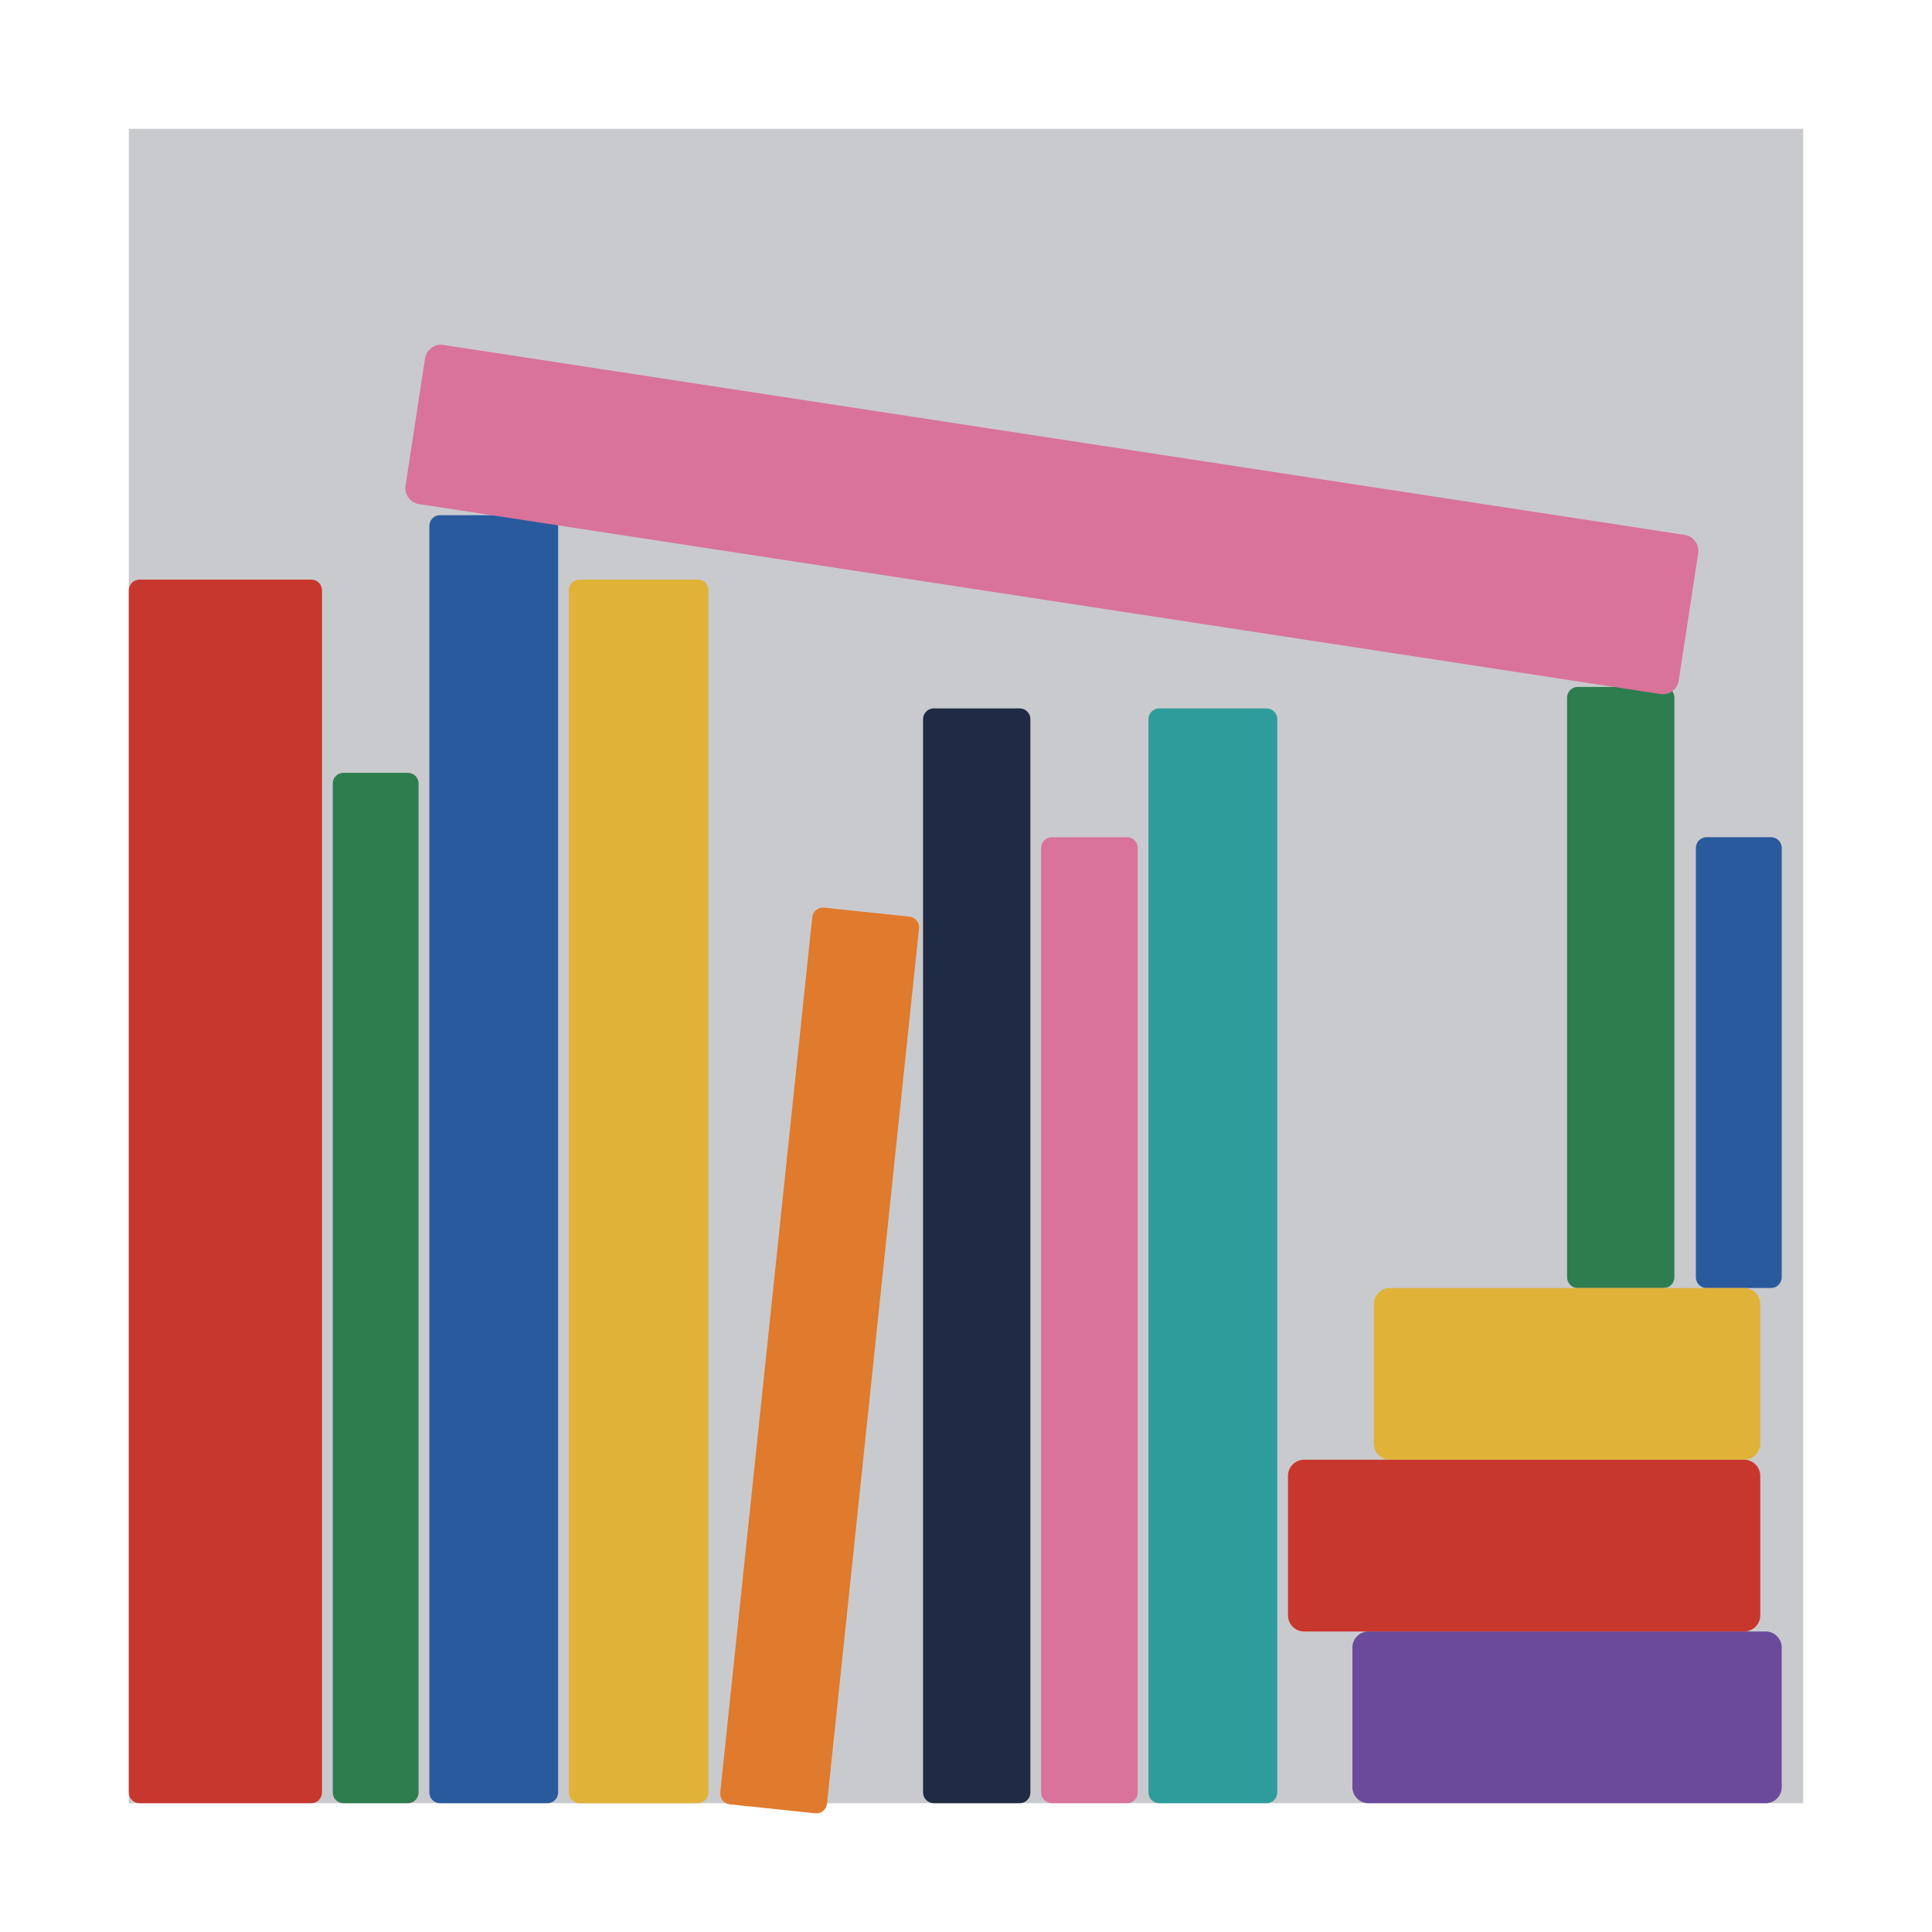
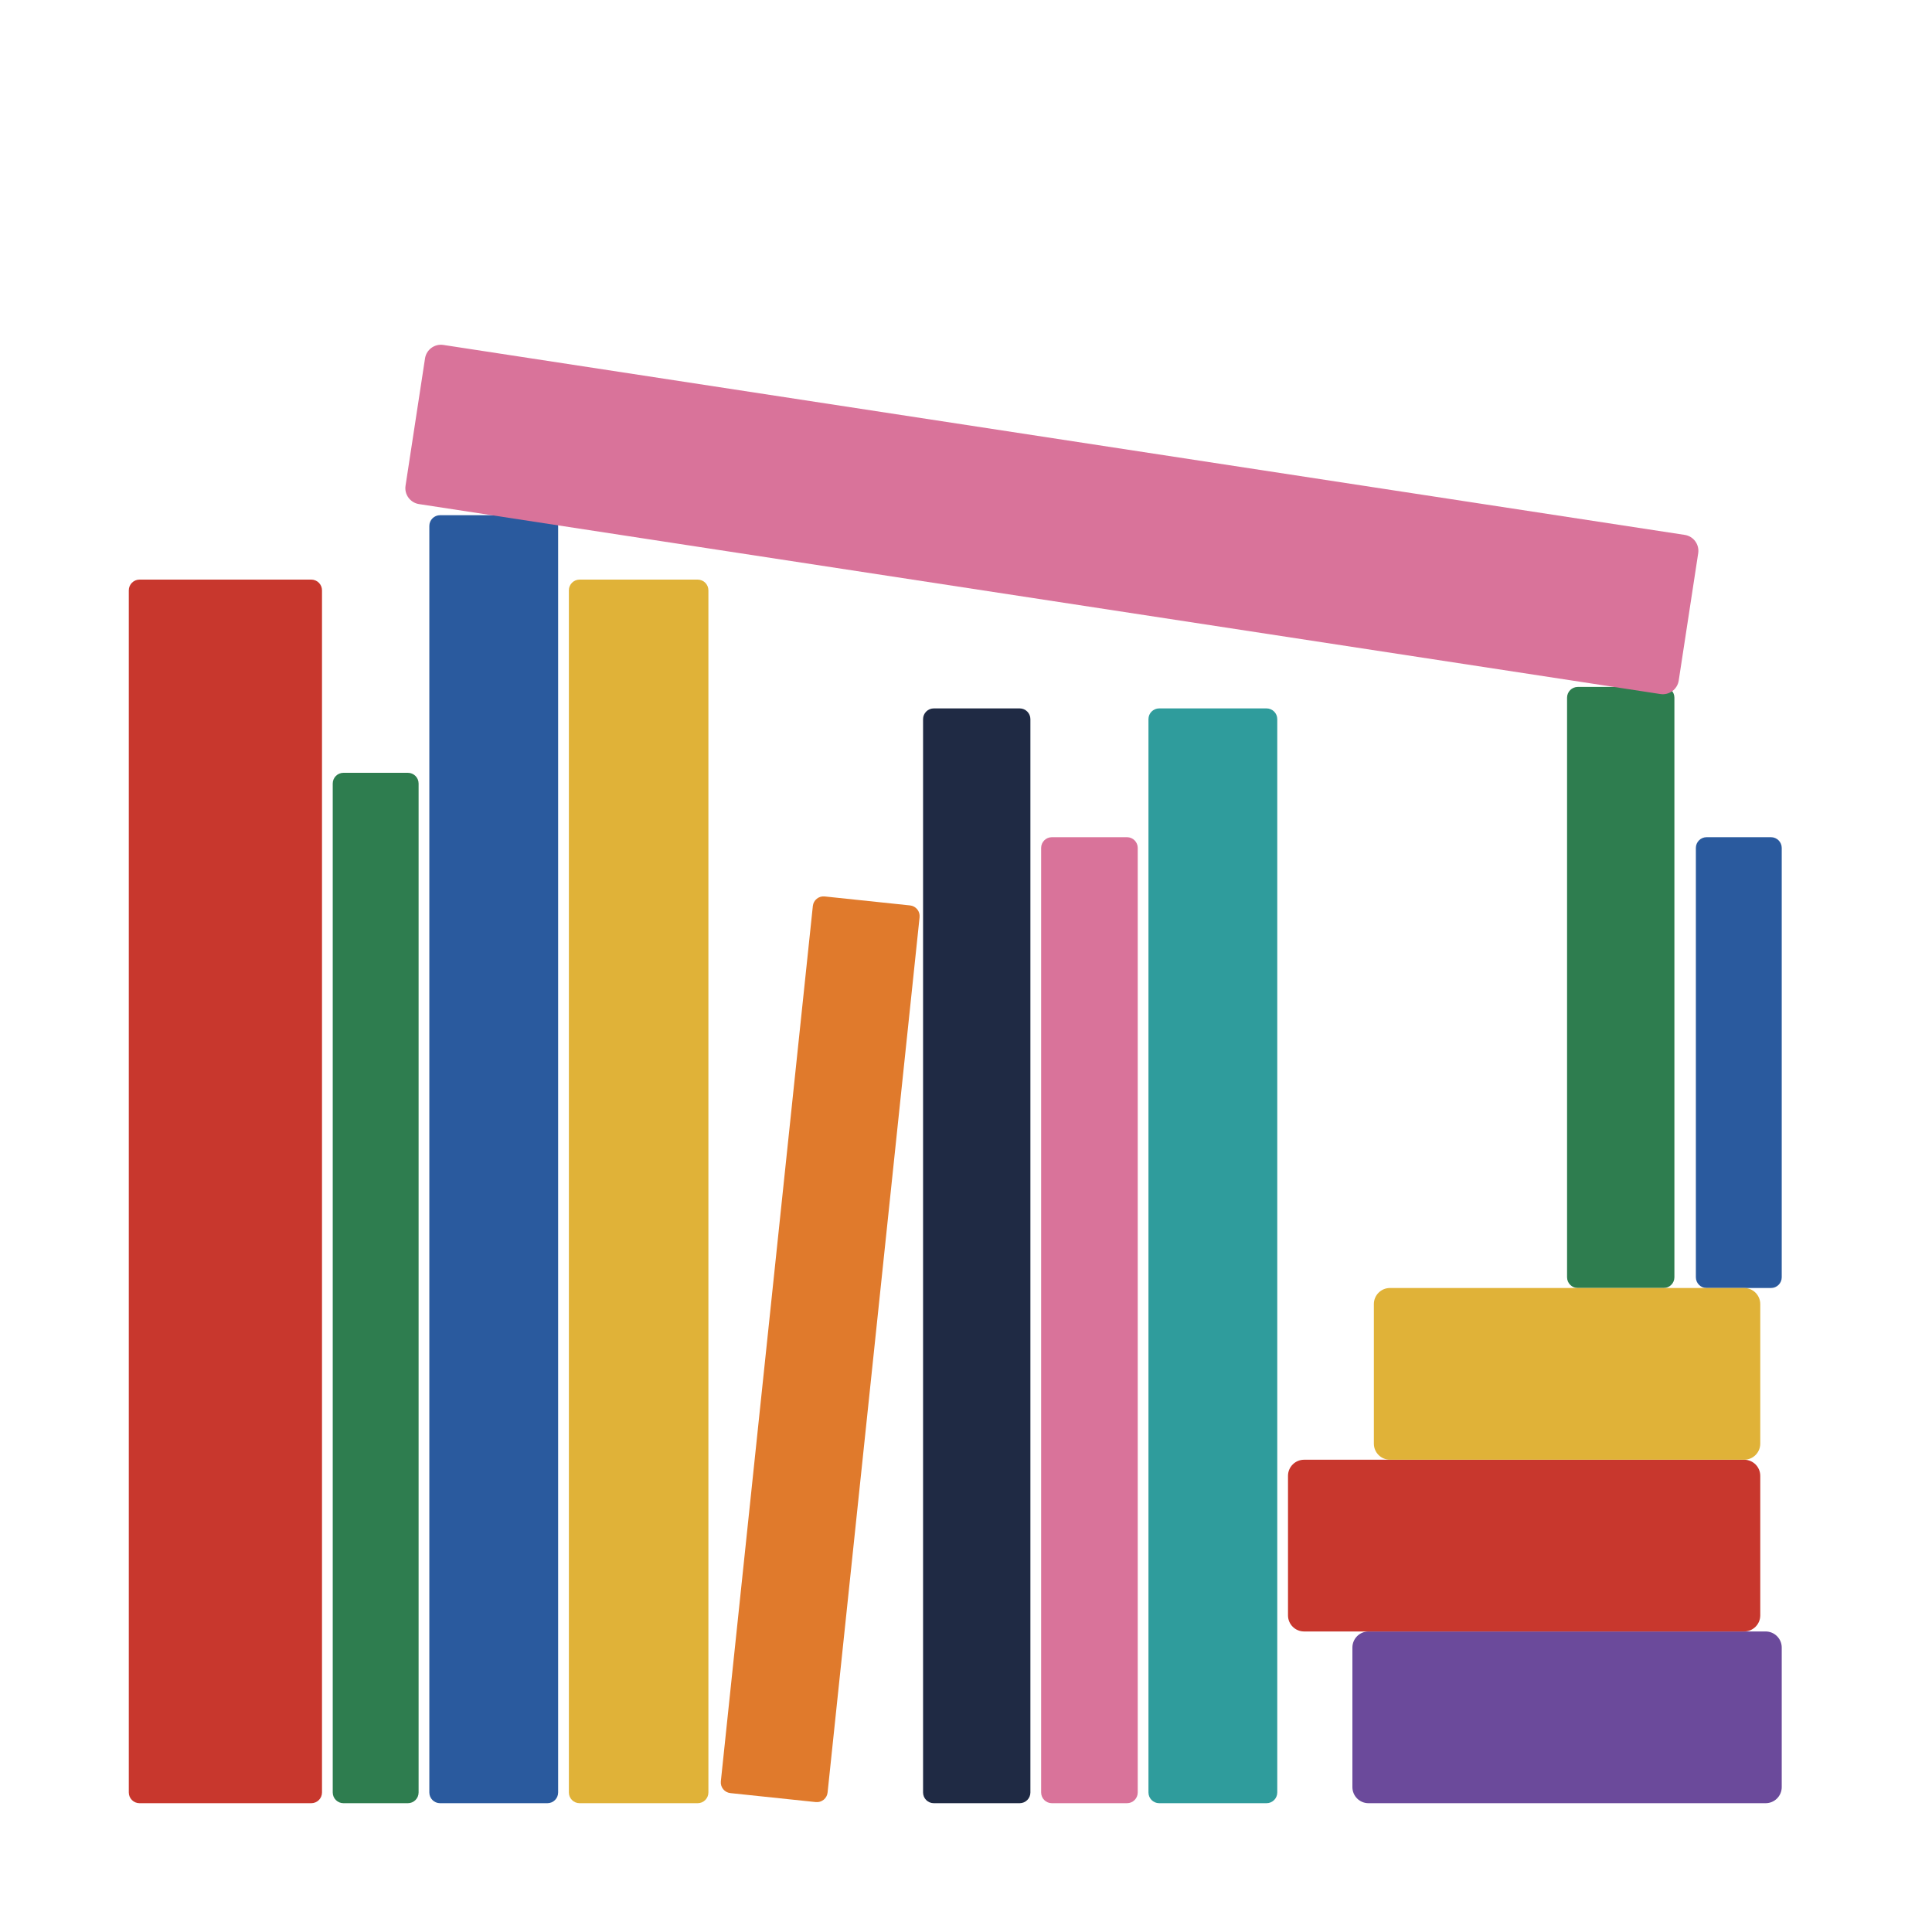
<svg xmlns="http://www.w3.org/2000/svg" viewBox="0 0 180 180" width="180" height="180">
  <rect width="180" height="180" fill="#ffffff" />
-   <rect x="12" y="12" width="156" height="156" fill="#c9cacd" />
  <rect x="12" y="54" width="18" height="114" rx="1" fill="#c8372d" />
  <rect x="31" y="72" width="8" height="96" rx="1" fill="#2e7d4f" />
  <rect x="40" y="48" width="12" height="120" rx="1" fill="#2a5a9e" />
  <rect x="53" y="54" width="13" height="114" rx="1" fill="#e0b238" />
  <rect x="86" y="66" width="10" height="102" rx="1" fill="#1f2a44" />
  <rect x="97" y="78" width="9" height="90" rx="1" fill="#d9739a" />
  <rect x="107" y="66" width="12" height="102" rx="1" fill="#2f9c9c" />
  <rect x="146" y="64" width="10" height="56" rx="1" fill="#2e7d4f" />
  <rect x="158" y="78" width="8" height="42" rx="1" fill="#2a5a9e" />
  <rect x="126" y="152" width="40" height="16" rx="1.5" fill="#6b4a9b" />
  <rect x="120" y="136" width="44" height="16" rx="1.5" fill="#c8372d" />
  <rect x="128" y="120" width="36" height="16" rx="1.5" fill="#e0b238" />
  <rect x="38" y="40.9" width="120" height="15" rx="1.5" fill="#d9739a" transform="rotate(8.7 98 48.4)" />
-   <rect x="67" y="84" width="10" height="84" rx="1" fill="#e07a2c" transform="rotate(6 67 168)" />
+   <rect x="67" y="84" width="10" height="84" rx="1" fill="#e07a2c" transform="rotate(6 77 168)" />
</svg>
